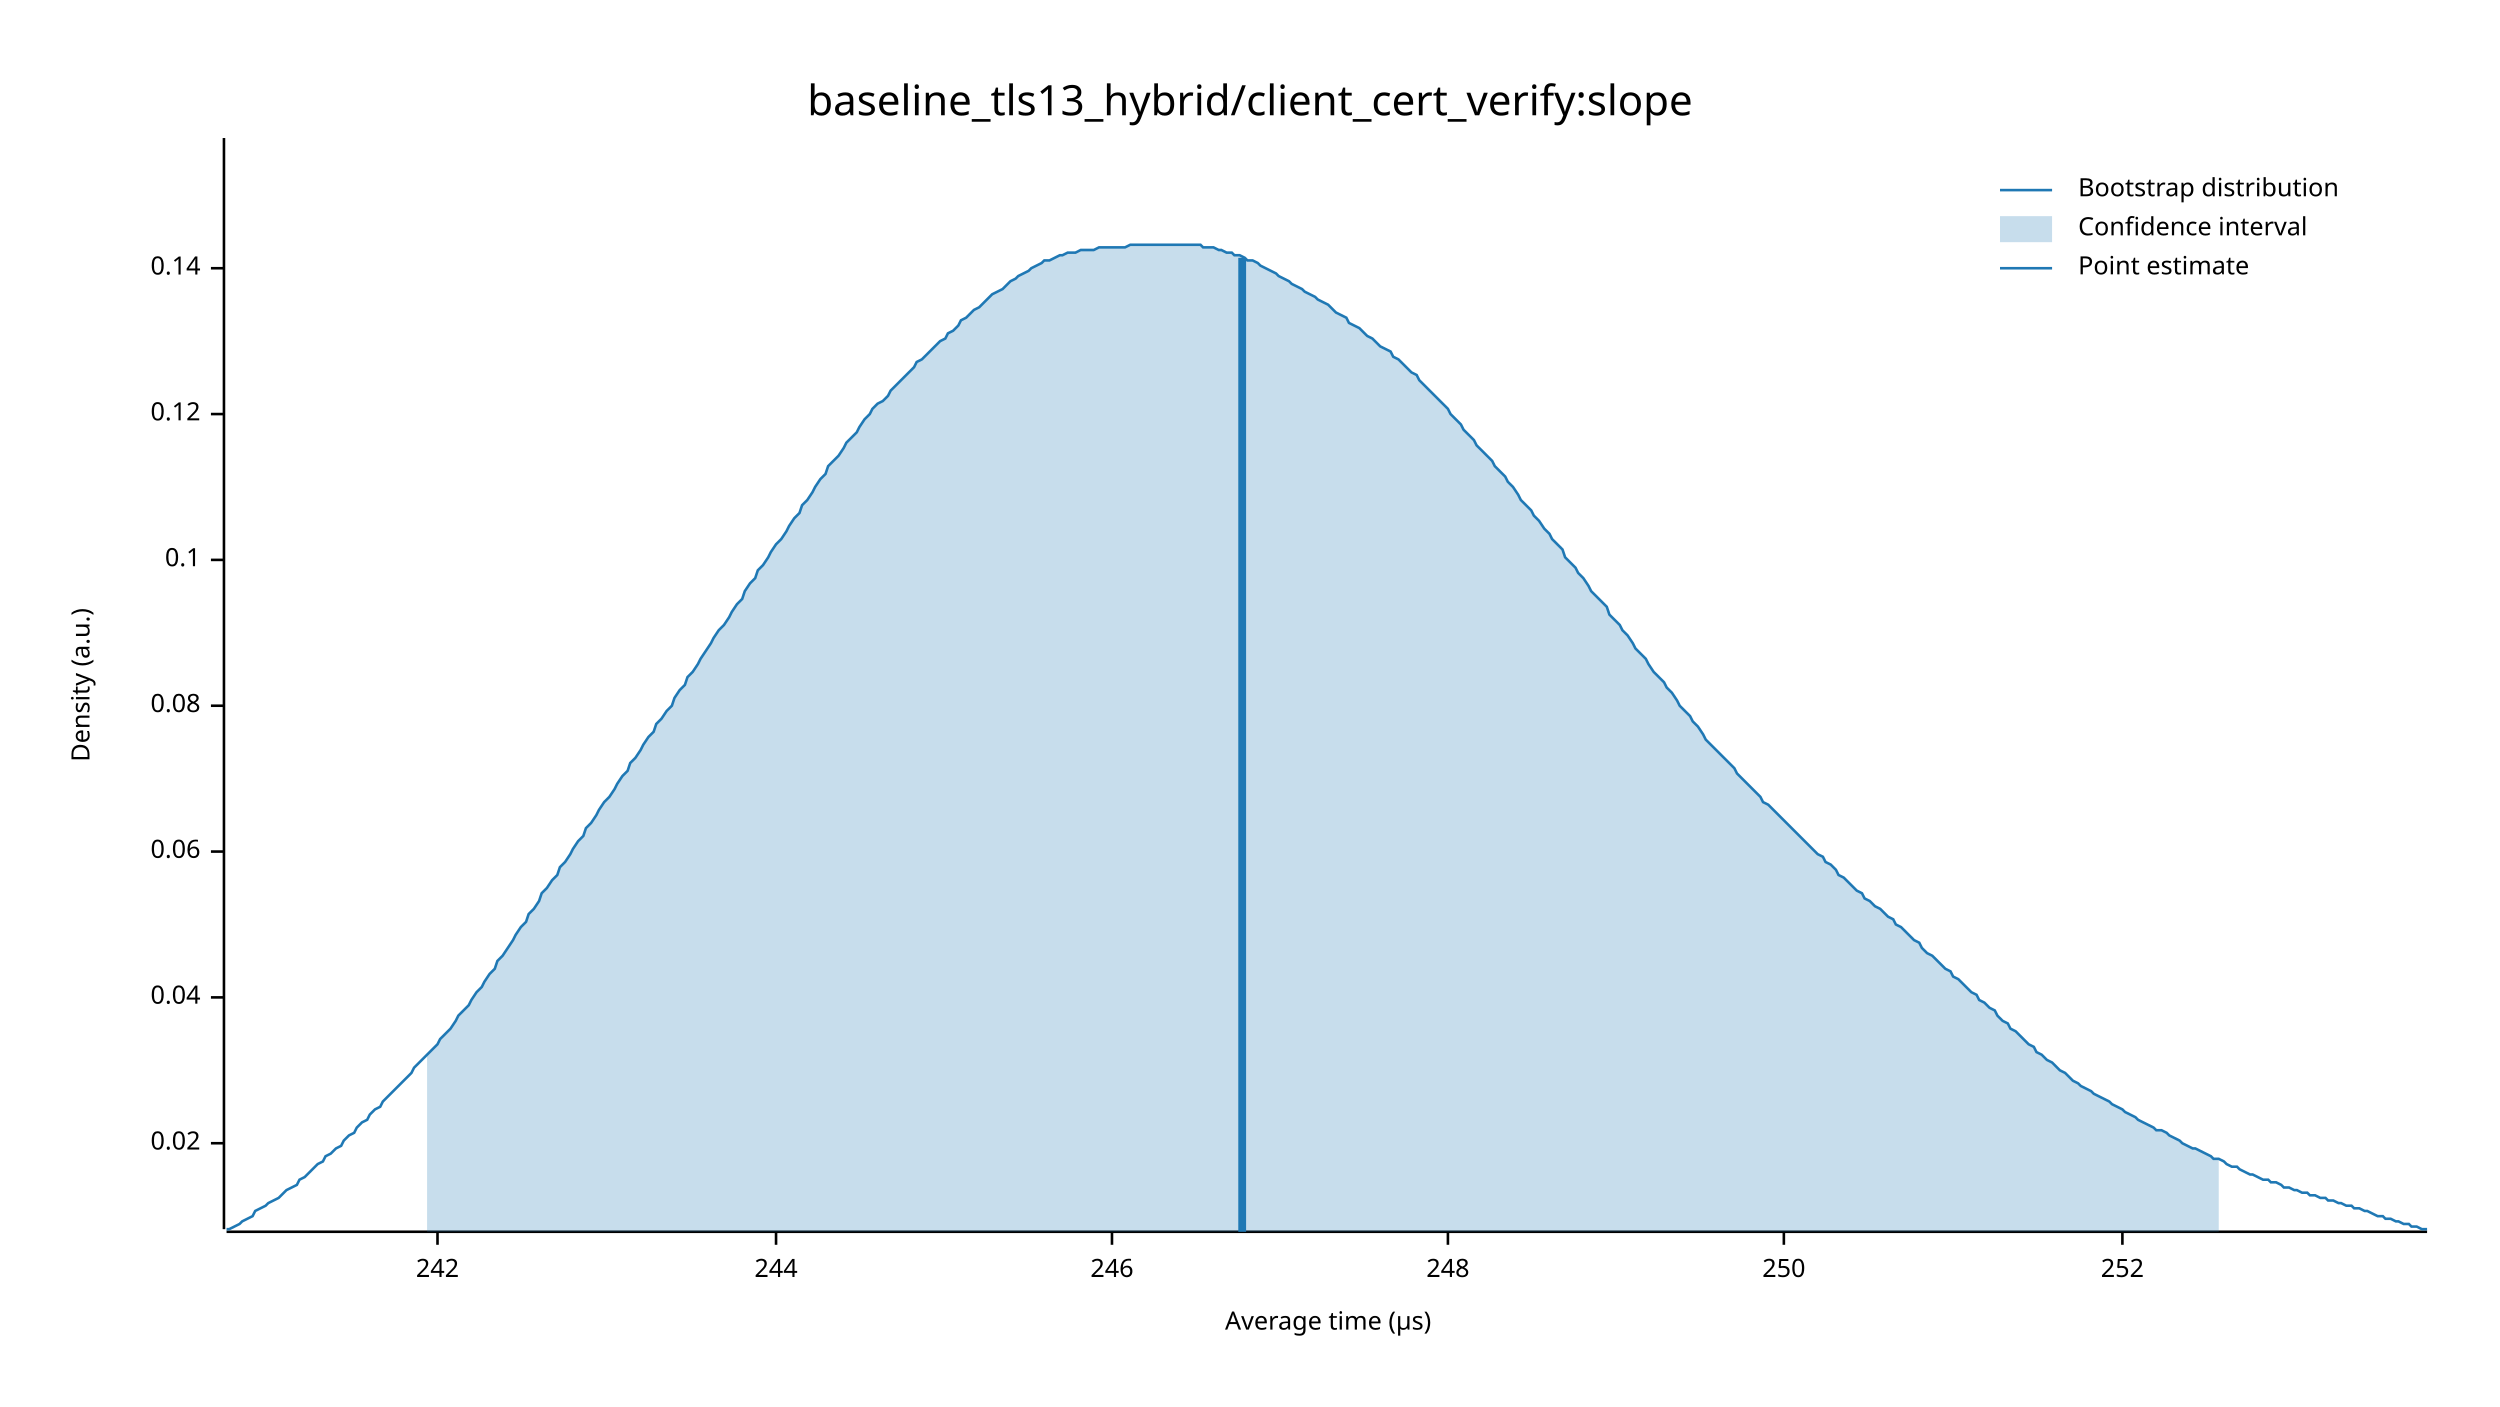
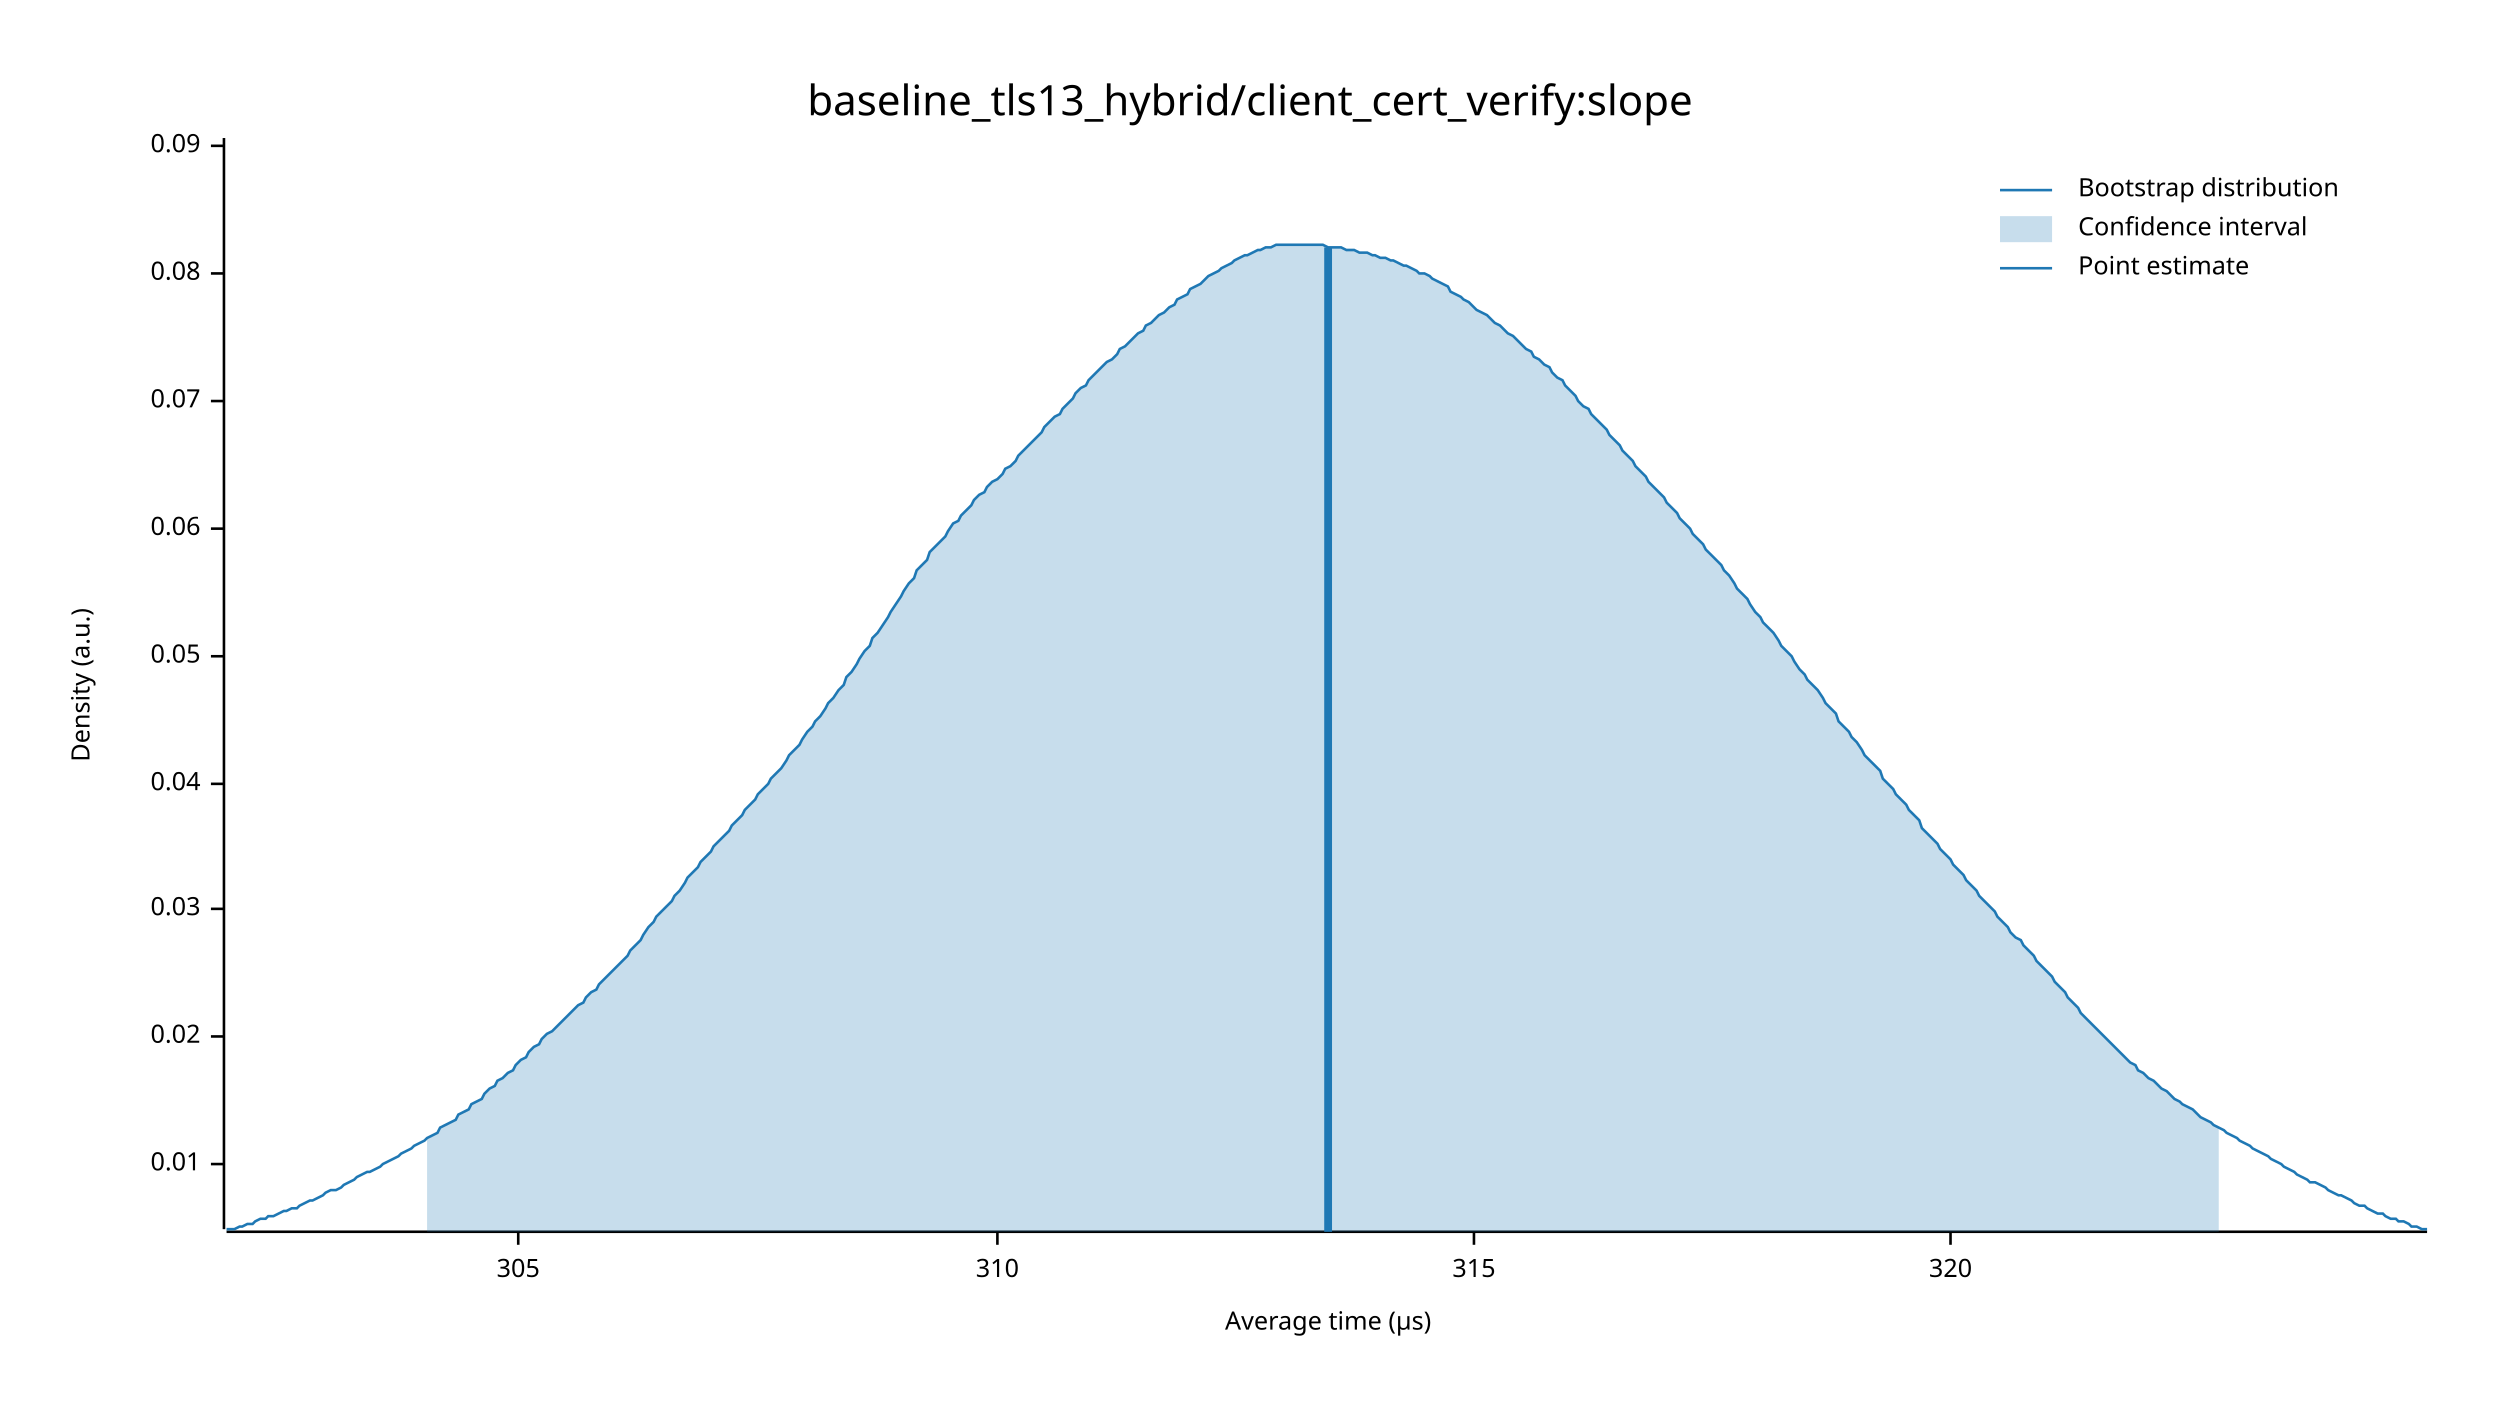
<svg xmlns="http://www.w3.org/2000/svg" width="960" height="540" viewBox="0 0 960 540">
  <text x="480" y="32" dy="0.76em" text-anchor="middle" font-family="sans-serif" font-size="16.129" opacity="1" fill="#000000">
baseline_tls13_hybrid/client_cert_verify:slope
</text>
  <text x="27" y="263" dy="0.76em" text-anchor="middle" font-family="sans-serif" font-size="9.677" opacity="1" fill="#000000" transform="rotate(270, 27, 263)">
Density (a.u.)
</text>
  <text x="510" y="513" dy="-0.5ex" text-anchor="middle" font-family="sans-serif" font-size="9.677" opacity="1" fill="#000000">
Average time (µs)
</text>
  <polyline fill="none" opacity="1" stroke="#000000" stroke-width="1" points="86,53 86,472 " />
-   <text x="77" y="439" dy="0.5ex" text-anchor="end" font-family="sans-serif" font-size="9.677" opacity="1" fill="#000000">
+   <text x="77" y="447" dy="0.5ex" text-anchor="end" font-family="sans-serif" font-size="9.677" opacity="1" fill="#000000">
+ 0.01
+ </text>
+   <polyline fill="none" opacity="1" stroke="#000000" stroke-width="1" points="81,447 86,447 " />
+   <text x="77" y="398" dy="0.5ex" text-anchor="end" font-family="sans-serif" font-size="9.677" opacity="1" fill="#000000">
0.02
</text>
-   <polyline fill="none" opacity="1" stroke="#000000" stroke-width="1" points="81,439 86,439 " />
-   <text x="77" y="383" dy="0.5ex" text-anchor="end" font-family="sans-serif" font-size="9.677" opacity="1" fill="#000000">
+   <polyline fill="none" opacity="1" stroke="#000000" stroke-width="1" points="81,398 86,398 " />
+   <text x="77" y="349" dy="0.5ex" text-anchor="end" font-family="sans-serif" font-size="9.677" opacity="1" fill="#000000">
+ 0.03
+ </text>
+   <polyline fill="none" opacity="1" stroke="#000000" stroke-width="1" points="81,349 86,349 " />
+   <text x="77" y="301" dy="0.5ex" text-anchor="end" font-family="sans-serif" font-size="9.677" opacity="1" fill="#000000">
0.04
</text>
-   <polyline fill="none" opacity="1" stroke="#000000" stroke-width="1" points="81,383 86,383 " />
-   <text x="77" y="327" dy="0.5ex" text-anchor="end" font-family="sans-serif" font-size="9.677" opacity="1" fill="#000000">
+   <polyline fill="none" opacity="1" stroke="#000000" stroke-width="1" points="81,301 86,301 " />
+   <text x="77" y="252" dy="0.5ex" text-anchor="end" font-family="sans-serif" font-size="9.677" opacity="1" fill="#000000">
+ 0.05
+ </text>
+   <polyline fill="none" opacity="1" stroke="#000000" stroke-width="1" points="81,252 86,252 " />
+   <text x="77" y="203" dy="0.5ex" text-anchor="end" font-family="sans-serif" font-size="9.677" opacity="1" fill="#000000">
0.06
</text>
-   <polyline fill="none" opacity="1" stroke="#000000" stroke-width="1" points="81,327 86,327 " />
-   <text x="77" y="271" dy="0.5ex" text-anchor="end" font-family="sans-serif" font-size="9.677" opacity="1" fill="#000000">
+   <polyline fill="none" opacity="1" stroke="#000000" stroke-width="1" points="81,203 86,203 " />
+   <text x="77" y="154" dy="0.5ex" text-anchor="end" font-family="sans-serif" font-size="9.677" opacity="1" fill="#000000">
+ 0.07
+ </text>
+   <polyline fill="none" opacity="1" stroke="#000000" stroke-width="1" points="81,154 86,154 " />
+   <text x="77" y="105" dy="0.5ex" text-anchor="end" font-family="sans-serif" font-size="9.677" opacity="1" fill="#000000">
0.08
</text>
-   <polyline fill="none" opacity="1" stroke="#000000" stroke-width="1" points="81,271 86,271 " />
-   <text x="77" y="215" dy="0.5ex" text-anchor="end" font-family="sans-serif" font-size="9.677" opacity="1" fill="#000000">
- 0.1
+   <polyline fill="none" opacity="1" stroke="#000000" stroke-width="1" points="81,105 86,105 " />
+   <text x="77" y="56" dy="0.5ex" text-anchor="end" font-family="sans-serif" font-size="9.677" opacity="1" fill="#000000">
+ 0.09
</text>
-   <polyline fill="none" opacity="1" stroke="#000000" stroke-width="1" points="81,215 86,215 " />
-   <text x="77" y="159" dy="0.5ex" text-anchor="end" font-family="sans-serif" font-size="9.677" opacity="1" fill="#000000">
- 0.12
+   <polyline fill="none" opacity="1" stroke="#000000" stroke-width="1" points="81,56 86,56 " />
+   <polyline fill="none" opacity="1" stroke="#000000" stroke-width="1" points="87,473 932,473 " />
+   <text x="199" y="483" dy="0.76em" text-anchor="middle" font-family="sans-serif" font-size="9.677" opacity="1" fill="#000000">
+ 305
</text>
-   <polyline fill="none" opacity="1" stroke="#000000" stroke-width="1" points="81,159 86,159 " />
-   <text x="77" y="103" dy="0.5ex" text-anchor="end" font-family="sans-serif" font-size="9.677" opacity="1" fill="#000000">
- 0.14
+   <polyline fill="none" opacity="1" stroke="#000000" stroke-width="1" points="199,473 199,478 " />
+   <text x="383" y="483" dy="0.76em" text-anchor="middle" font-family="sans-serif" font-size="9.677" opacity="1" fill="#000000">
+ 310
</text>
-   <polyline fill="none" opacity="1" stroke="#000000" stroke-width="1" points="81,103 86,103 " />
-   <polyline fill="none" opacity="1" stroke="#000000" stroke-width="1" points="87,473 932,473 " />
-   <text x="168" y="483" dy="0.76em" text-anchor="middle" font-family="sans-serif" font-size="9.677" opacity="1" fill="#000000">
- 242
+   <polyline fill="none" opacity="1" stroke="#000000" stroke-width="1" points="383,473 383,478 " />
+   <text x="566" y="483" dy="0.76em" text-anchor="middle" font-family="sans-serif" font-size="9.677" opacity="1" fill="#000000">
+ 315
</text>
-   <polyline fill="none" opacity="1" stroke="#000000" stroke-width="1" points="168,473 168,478 " />
-   <text x="298" y="483" dy="0.76em" text-anchor="middle" font-family="sans-serif" font-size="9.677" opacity="1" fill="#000000">
- 244
+   <polyline fill="none" opacity="1" stroke="#000000" stroke-width="1" points="566,473 566,478 " />
+   <text x="749" y="483" dy="0.76em" text-anchor="middle" font-family="sans-serif" font-size="9.677" opacity="1" fill="#000000">
+ 320
</text>
-   <polyline fill="none" opacity="1" stroke="#000000" stroke-width="1" points="298,473 298,478 " />
-   <text x="427" y="483" dy="0.76em" text-anchor="middle" font-family="sans-serif" font-size="9.677" opacity="1" fill="#000000">
- 246
- </text>
-   <polyline fill="none" opacity="1" stroke="#000000" stroke-width="1" points="427,473 427,478 " />
-   <text x="556" y="483" dy="0.76em" text-anchor="middle" font-family="sans-serif" font-size="9.677" opacity="1" fill="#000000">
- 248
- </text>
-   <polyline fill="none" opacity="1" stroke="#000000" stroke-width="1" points="556,473 556,478 " />
-   <text x="685" y="483" dy="0.76em" text-anchor="middle" font-family="sans-serif" font-size="9.677" opacity="1" fill="#000000">
- 250
- </text>
-   <polyline fill="none" opacity="1" stroke="#000000" stroke-width="1" points="685,473 685,478 " />
-   <text x="815" y="483" dy="0.76em" text-anchor="middle" font-family="sans-serif" font-size="9.677" opacity="1" fill="#000000">
- 252
- </text>
-   <polyline fill="none" opacity="1" stroke="#000000" stroke-width="1" points="815,473 815,478 " />
-   <polyline fill="none" opacity="1" stroke="#1F78B4" stroke-width="1" points="87,472 88,472 90,471 92,470 93,469 95,468 97,467 98,465 100,464 102,463 103,462 105,461 107,460 109,458 110,457 112,456 114,455 115,453 117,452 119,450 120,449 122,447 124,446 125,444 127,443 129,441 131,440 132,438 134,436 136,435 137,433 139,431 141,430 142,428 144,426 146,425 147,423 149,421 151,419 153,417 154,416 156,414 158,412 159,410 161,408 163,406 164,405 166,403 168,401 169,399 171,397 173,395 175,392 176,390 178,388 180,386 181,384 183,381 185,379 186,377 188,374 190,372 191,369 193,367 195,364 197,361 198,359 200,356 202,354 203,351 205,349 207,346 208,343 210,341 212,338 214,336 215,333 217,331 219,328 220,326 222,323 224,321 225,318 227,316 229,313 230,311 232,308 234,306 236,303 237,301 239,298 241,296 242,293 244,291 246,288 247,286 249,283 251,281 252,278 254,276 256,273 258,271 259,268 261,265 263,263 264,260 266,258 268,255 269,253 271,250 273,247 274,245 276,242 278,240 280,237 281,235 283,232 285,230 286,227 288,224 290,222 291,219 293,217 295,214 296,212 298,209 300,207 302,204 303,202 305,199 307,197 308,194 310,192 312,189 313,187 315,184 317,182 318,179 320,177 322,175 324,172 325,170 327,168 329,166 330,164 332,161 334,159 335,157 337,155 339,154 341,152 342,150 344,148 346,146 347,145 349,143 351,141 352,139 354,138 356,136 357,135 359,133 361,131 363,130 364,128 366,127 368,125 369,123 371,122 373,120 374,119 376,118 378,116 379,115 381,113 383,112 385,111 386,110 388,108 390,107 391,106 393,105 395,104 396,103 398,102 400,101 401,100 403,100 405,99 407,98 408,98 410,97 412,97 413,97 415,96 417,96 418,96 420,96 422,95 423,95 425,95 427,95 429,95 430,95 432,95 434,94 435,94 437,94 439,94 440,94 442,94 444,94 445,94 447,94 449,94 451,94 452,94 454,94 456,94 457,94 459,94 461,94 462,95 464,95 466,95 468,96 469,96 471,97 473,97 474,98 476,98 478,99 479,100 481,100 483,101 484,102 486,103 488,104 490,105 491,106 493,107 495,108 496,109 498,110 500,111 501,112 503,113 505,114 506,115 508,116 510,117 512,119 513,120 515,121 517,122 518,124 520,125 522,126 523,127 525,129 527,130 528,131 530,133 532,134 534,135 535,137 537,138 539,140 540,141 542,143 544,144 545,146 547,148 549,150 550,151 552,153 554,155 556,157 557,159 559,161 561,163 562,165 564,167 566,169 567,171 569,173 571,175 573,177 574,179 576,181 578,183 579,185 581,187 583,190 584,192 586,194 588,196 589,198 591,200 593,203 595,205 596,207 598,209 600,211 601,214 603,216 605,218 606,220 608,222 610,225 611,227 613,229 615,231 617,233 618,236 620,238 622,240 623,242 625,244 627,247 628,249 630,251 632,253 633,255 635,258 637,260 639,262 640,264 642,266 644,269 645,271 647,273 649,275 650,277 652,279 654,282 655,284 657,286 659,288 661,290 662,291 664,293 666,295 667,297 669,299 671,301 672,302 674,304 676,306 677,308 679,309 681,311 683,313 684,314 686,316 688,318 689,319 691,321 693,323 694,324 696,326 698,328 700,329 701,331 703,332 705,334 706,336 708,337 710,339 711,340 713,342 715,343 716,345 718,346 720,348 722,349 723,350 725,352 727,353 728,355 730,356 732,358 733,359 735,361 737,362 738,364 740,366 742,367 744,369 745,370 747,372 749,373 750,375 752,376 754,378 755,379 757,381 759,382 760,384 762,385 764,387 766,388 767,390 769,392 771,393 772,395 774,396 776,398 777,399 779,401 781,402 782,404 784,405 786,407 788,408 789,409 791,411 793,412 794,413 796,415 798,416 799,417 801,418 803,419 804,420 806,421 808,422 810,423 811,424 813,425 815,426 816,427 818,428 820,429 821,430 823,431 825,432 827,433 828,434 830,434 832,435 833,436 835,437 837,438 838,439 840,440 842,441 843,441 845,442 847,443 849,444 850,445 852,445 854,446 855,447 857,448 859,448 860,449 862,450 864,451 865,451 867,452 869,453 871,453 872,454 874,454 876,455 877,456 879,456 881,457 882,457 884,458 886,458 887,459 889,459 891,460 893,460 894,461 896,461 898,462 899,462 901,463 903,463 904,464 906,464 908,465 909,465 911,466 913,467 915,467 916,468 918,468 920,469 921,469 923,470 925,470 926,471 928,471 930,472 932,472 " />
-   <polygon opacity="0.25" fill="#1F78B4" points="164,405 166,403 168,401 169,399 171,397 173,395 175,392 176,390 178,388 180,386 181,384 183,381 185,379 186,377 188,374 190,372 191,369 193,367 195,364 197,361 198,359 200,356 202,354 203,351 205,349 207,346 208,343 210,341 212,338 214,336 215,333 217,331 219,328 220,326 222,323 224,321 225,318 227,316 229,313 230,311 232,308 234,306 236,303 237,301 239,298 241,296 242,293 244,291 246,288 247,286 249,283 251,281 252,278 254,276 256,273 258,271 259,268 261,265 263,263 264,260 266,258 268,255 269,253 271,250 273,247 274,245 276,242 278,240 280,237 281,235 283,232 285,230 286,227 288,224 290,222 291,219 293,217 295,214 296,212 298,209 300,207 302,204 303,202 305,199 307,197 308,194 310,192 312,189 313,187 315,184 317,182 318,179 320,177 322,175 324,172 325,170 327,168 329,166 330,164 332,161 334,159 335,157 337,155 339,154 341,152 342,150 344,148 346,146 347,145 349,143 351,141 352,139 354,138 356,136 357,135 359,133 361,131 363,130 364,128 366,127 368,125 369,123 371,122 373,120 374,119 376,118 378,116 379,115 381,113 383,112 385,111 386,110 388,108 390,107 391,106 393,105 395,104 396,103 398,102 400,101 401,100 403,100 405,99 407,98 408,98 410,97 412,97 413,97 415,96 417,96 418,96 420,96 422,95 423,95 425,95 427,95 429,95 430,95 432,95 434,94 435,94 437,94 439,94 440,94 442,94 444,94 445,94 447,94 449,94 451,94 452,94 454,94 456,94 457,94 459,94 461,94 462,95 464,95 466,95 468,96 469,96 471,97 473,97 474,98 476,98 478,99 479,100 481,100 483,101 484,102 486,103 488,104 490,105 491,106 493,107 495,108 496,109 498,110 500,111 501,112 503,113 505,114 506,115 508,116 510,117 512,119 513,120 515,121 517,122 518,124 520,125 522,126 523,127 525,129 527,130 528,131 530,133 532,134 534,135 535,137 537,138 539,140 540,141 542,143 544,144 545,146 547,148 549,150 550,151 552,153 554,155 556,157 557,159 559,161 561,163 562,165 564,167 566,169 567,171 569,173 571,175 573,177 574,179 576,181 578,183 579,185 581,187 583,190 584,192 586,194 588,196 589,198 591,200 593,203 595,205 596,207 598,209 600,211 601,214 603,216 605,218 606,220 608,222 610,225 611,227 613,229 615,231 617,233 618,236 620,238 622,240 623,242 625,244 627,247 628,249 630,251 632,253 633,255 635,258 637,260 639,262 640,264 642,266 644,269 645,271 647,273 649,275 650,277 652,279 654,282 655,284 657,286 659,288 661,290 662,291 664,293 666,295 667,297 669,299 671,301 672,302 674,304 676,306 677,308 679,309 681,311 683,313 684,314 686,316 688,318 689,319 691,321 693,323 694,324 696,326 698,328 700,329 701,331 703,332 705,334 706,336 708,337 710,339 711,340 713,342 715,343 716,345 718,346 720,348 722,349 723,350 725,352 727,353 728,355 730,356 732,358 733,359 735,361 737,362 738,364 740,366 742,367 744,369 745,370 747,372 749,373 750,375 752,376 754,378 755,379 757,381 759,382 760,384 762,385 764,387 766,388 767,390 769,392 771,393 772,395 774,396 776,398 777,399 779,401 781,402 782,404 784,405 786,407 788,408 789,409 791,411 793,412 794,413 796,415 798,416 799,417 801,418 803,419 804,420 806,421 808,422 810,423 811,424 813,425 815,426 816,427 818,428 820,429 821,430 823,431 825,432 827,433 828,434 830,434 832,435 833,436 835,437 837,438 838,439 840,440 842,441 843,441 845,442 847,443 849,444 850,445 852,445 852,473 164,473 " />
-   <polyline fill="none" opacity="1" stroke="#1F78B4" stroke-width="3" points="477,473 477,99 " />
+   <polyline fill="none" opacity="1" stroke="#000000" stroke-width="1" points="749,473 749,478 " />
+   <polyline fill="none" opacity="1" stroke="#1F78B4" stroke-width="1" points="87,472 88,472 90,472 92,471 93,471 95,470 97,470 98,469 100,468 102,468 103,467 105,467 107,466 109,465 110,465 112,464 114,464 115,463 117,462 119,461 120,461 122,460 124,459 125,458 127,457 129,457 131,456 132,455 134,454 136,453 137,452 139,451 141,450 142,450 144,449 146,448 147,447 149,446 151,445 153,444 154,443 156,442 158,441 159,440 161,439 163,438 164,437 166,436 168,435 169,433 171,432 173,431 175,430 176,428 178,427 180,426 181,424 183,423 185,422 186,420 188,418 190,417 191,415 193,414 195,412 197,411 198,409 200,407 202,406 203,404 205,402 207,401 208,399 210,397 212,396 214,394 215,393 217,391 219,389 220,388 222,386 224,385 225,383 227,381 229,380 230,378 232,376 234,374 236,372 237,371 239,369 241,367 242,365 244,363 246,361 247,359 249,356 251,354 252,352 254,350 256,348 258,346 259,344 261,342 263,339 264,337 266,335 268,333 269,331 271,329 273,327 274,325 276,323 278,321 280,319 281,317 283,315 285,313 286,311 288,309 290,307 291,305 293,303 295,301 296,299 298,297 300,295 302,292 303,290 305,288 307,286 308,284 310,281 312,279 313,277 315,275 317,272 318,270 320,268 322,265 324,263 325,260 327,258 329,255 330,253 332,250 334,248 335,245 337,243 339,240 341,237 342,235 344,232 346,229 347,227 349,224 351,222 352,219 354,217 356,215 357,212 359,210 361,208 363,206 364,204 366,201 368,200 369,198 371,196 373,194 374,192 376,190 378,189 379,187 381,185 383,184 385,182 386,180 388,179 390,177 391,175 393,173 395,171 396,170 398,168 400,166 401,164 403,162 405,160 407,159 408,157 410,155 412,153 413,151 415,149 417,148 418,146 420,144 422,142 423,141 425,139 427,138 429,136 430,134 432,133 434,131 435,130 437,128 439,127 440,125 442,124 444,122 445,121 447,120 449,118 451,117 452,115 454,114 456,113 457,111 459,110 461,109 462,108 464,106 466,105 468,104 469,103 471,102 473,101 474,100 476,99 478,98 479,98 481,97 483,96 484,96 486,95 488,95 490,94 491,94 493,94 495,94 496,94 498,94 500,94 501,94 503,94 505,94 506,94 508,94 510,95 512,95 513,95 515,95 517,96 518,96 520,96 522,97 523,97 525,97 527,98 528,98 530,99 532,99 534,100 535,100 537,101 539,102 540,102 542,103 544,104 545,105 547,105 549,106 550,107 552,108 554,109 556,110 557,112 559,113 561,114 562,115 564,116 566,118 567,119 569,120 571,121 573,123 574,124 576,125 578,127 579,128 581,129 583,131 584,132 586,134 588,135 589,137 591,138 593,140 595,141 596,143 598,145 600,146 601,148 603,150 605,152 606,154 608,156 610,157 611,159 613,161 615,163 617,165 618,167 620,169 622,171 623,173 625,175 627,177 628,179 630,181 632,183 633,185 635,187 637,189 639,191 640,193 642,195 644,197 645,199 647,201 649,203 650,205 652,207 654,209 655,211 657,213 659,215 661,217 662,219 664,221 666,224 667,226 669,228 671,230 672,232 674,235 676,237 677,239 679,241 681,243 683,246 684,248 686,250 688,252 689,254 691,257 693,259 694,261 696,263 698,265 700,268 701,270 703,272 705,274 706,277 708,279 710,281 711,283 713,285 715,288 716,290 718,292 720,294 722,296 723,299 725,301 727,303 728,305 730,307 732,309 733,311 735,313 737,315 738,318 740,320 742,322 744,324 745,326 747,328 749,330 750,332 752,334 754,336 755,338 757,340 759,342 760,344 762,346 764,348 766,350 767,352 769,354 771,356 772,358 774,360 776,361 777,363 779,365 781,367 782,369 784,371 786,373 788,375 789,377 791,379 793,381 794,383 796,385 798,387 799,389 801,391 803,393 804,394 806,396 808,398 810,400 811,401 813,403 815,405 816,406 818,408 820,409 821,411 823,412 825,414 827,415 828,416 830,418 832,419 833,420 835,422 837,423 838,424 840,425 842,426 843,427 845,429 847,430 849,431 850,432 852,433 854,434 855,435 857,436 859,437 860,438 862,439 864,440 865,441 867,442 869,443 871,444 872,445 874,446 876,447 877,448 879,449 881,450 882,451 884,452 886,453 887,454 889,454 891,455 893,456 894,457 896,458 898,459 899,459 901,460 903,461 904,462 906,463 908,463 909,464 911,465 913,466 915,466 916,467 918,468 920,468 921,469 923,469 925,470 926,471 928,471 930,472 932,472 " />
+   <polygon opacity="0.25" fill="#1F78B4" points="164,437 166,436 168,435 169,433 171,432 173,431 175,430 176,428 178,427 180,426 181,424 183,423 185,422 186,420 188,418 190,417 191,415 193,414 195,412 197,411 198,409 200,407 202,406 203,404 205,402 207,401 208,399 210,397 212,396 214,394 215,393 217,391 219,389 220,388 222,386 224,385 225,383 227,381 229,380 230,378 232,376 234,374 236,372 237,371 239,369 241,367 242,365 244,363 246,361 247,359 249,356 251,354 252,352 254,350 256,348 258,346 259,344 261,342 263,339 264,337 266,335 268,333 269,331 271,329 273,327 274,325 276,323 278,321 280,319 281,317 283,315 285,313 286,311 288,309 290,307 291,305 293,303 295,301 296,299 298,297 300,295 302,292 303,290 305,288 307,286 308,284 310,281 312,279 313,277 315,275 317,272 318,270 320,268 322,265 324,263 325,260 327,258 329,255 330,253 332,250 334,248 335,245 337,243 339,240 341,237 342,235 344,232 346,229 347,227 349,224 351,222 352,219 354,217 356,215 357,212 359,210 361,208 363,206 364,204 366,201 368,200 369,198 371,196 373,194 374,192 376,190 378,189 379,187 381,185 383,184 385,182 386,180 388,179 390,177 391,175 393,173 395,171 396,170 398,168 400,166 401,164 403,162 405,160 407,159 408,157 410,155 412,153 413,151 415,149 417,148 418,146 420,144 422,142 423,141 425,139 427,138 429,136 430,134 432,133 434,131 435,130 437,128 439,127 440,125 442,124 444,122 445,121 447,120 449,118 451,117 452,115 454,114 456,113 457,111 459,110 461,109 462,108 464,106 466,105 468,104 469,103 471,102 473,101 474,100 476,99 478,98 479,98 481,97 483,96 484,96 486,95 488,95 490,94 491,94 493,94 495,94 496,94 498,94 500,94 501,94 503,94 505,94 506,94 508,94 510,95 512,95 513,95 515,95 517,96 518,96 520,96 522,97 523,97 525,97 527,98 528,98 530,99 532,99 534,100 535,100 537,101 539,102 540,102 542,103 544,104 545,105 547,105 549,106 550,107 552,108 554,109 556,110 557,112 559,113 561,114 562,115 564,116 566,118 567,119 569,120 571,121 573,123 574,124 576,125 578,127 579,128 581,129 583,131 584,132 586,134 588,135 589,137 591,138 593,140 595,141 596,143 598,145 600,146 601,148 603,150 605,152 606,154 608,156 610,157 611,159 613,161 615,163 617,165 618,167 620,169 622,171 623,173 625,175 627,177 628,179 630,181 632,183 633,185 635,187 637,189 639,191 640,193 642,195 644,197 645,199 647,201 649,203 650,205 652,207 654,209 655,211 657,213 659,215 661,217 662,219 664,221 666,224 667,226 669,228 671,230 672,232 674,235 676,237 677,239 679,241 681,243 683,246 684,248 686,250 688,252 689,254 691,257 693,259 694,261 696,263 698,265 700,268 701,270 703,272 705,274 706,277 708,279 710,281 711,283 713,285 715,288 716,290 718,292 720,294 722,296 723,299 725,301 727,303 728,305 730,307 732,309 733,311 735,313 737,315 738,318 740,320 742,322 744,324 745,326 747,328 749,330 750,332 752,334 754,336 755,338 757,340 759,342 760,344 762,346 764,348 766,350 767,352 769,354 771,356 772,358 774,360 776,361 777,363 779,365 781,367 782,369 784,371 786,373 788,375 789,377 791,379 793,381 794,383 796,385 798,387 799,389 801,391 803,393 804,394 806,396 808,398 810,400 811,401 813,403 815,405 816,406 818,408 820,409 821,411 823,412 825,414 827,415 828,416 830,418 832,419 833,420 835,422 837,423 838,424 840,425 842,426 843,427 845,429 847,430 849,431 850,432 852,433 852,473 164,473 " />
+   <polyline fill="none" opacity="1" stroke="#1F78B4" stroke-width="3" points="510,473 510,95 " />
  <text x="798" y="68" dy="0.76em" text-anchor="start" font-family="sans-serif" font-size="9.677" opacity="1" fill="#000000">
Bootstrap distribution
</text>
  <text x="798" y="83" dy="0.76em" text-anchor="start" font-family="sans-serif" font-size="9.677" opacity="1" fill="#000000">
Confidence interval
</text>
  <text x="798" y="98" dy="0.76em" text-anchor="start" font-family="sans-serif" font-size="9.677" opacity="1" fill="#000000">
Point estimate
</text>
  <polyline fill="none" opacity="1" stroke="#1F78B4" stroke-width="1" points="768,73 788,73 " />
  <rect x="768" y="83" width="20" height="10" opacity="0.25" fill="#1F78B4" stroke="none" />
  <polyline fill="none" opacity="1" stroke="#1F78B4" stroke-width="1" points="768,103 788,103 " />
</svg>
